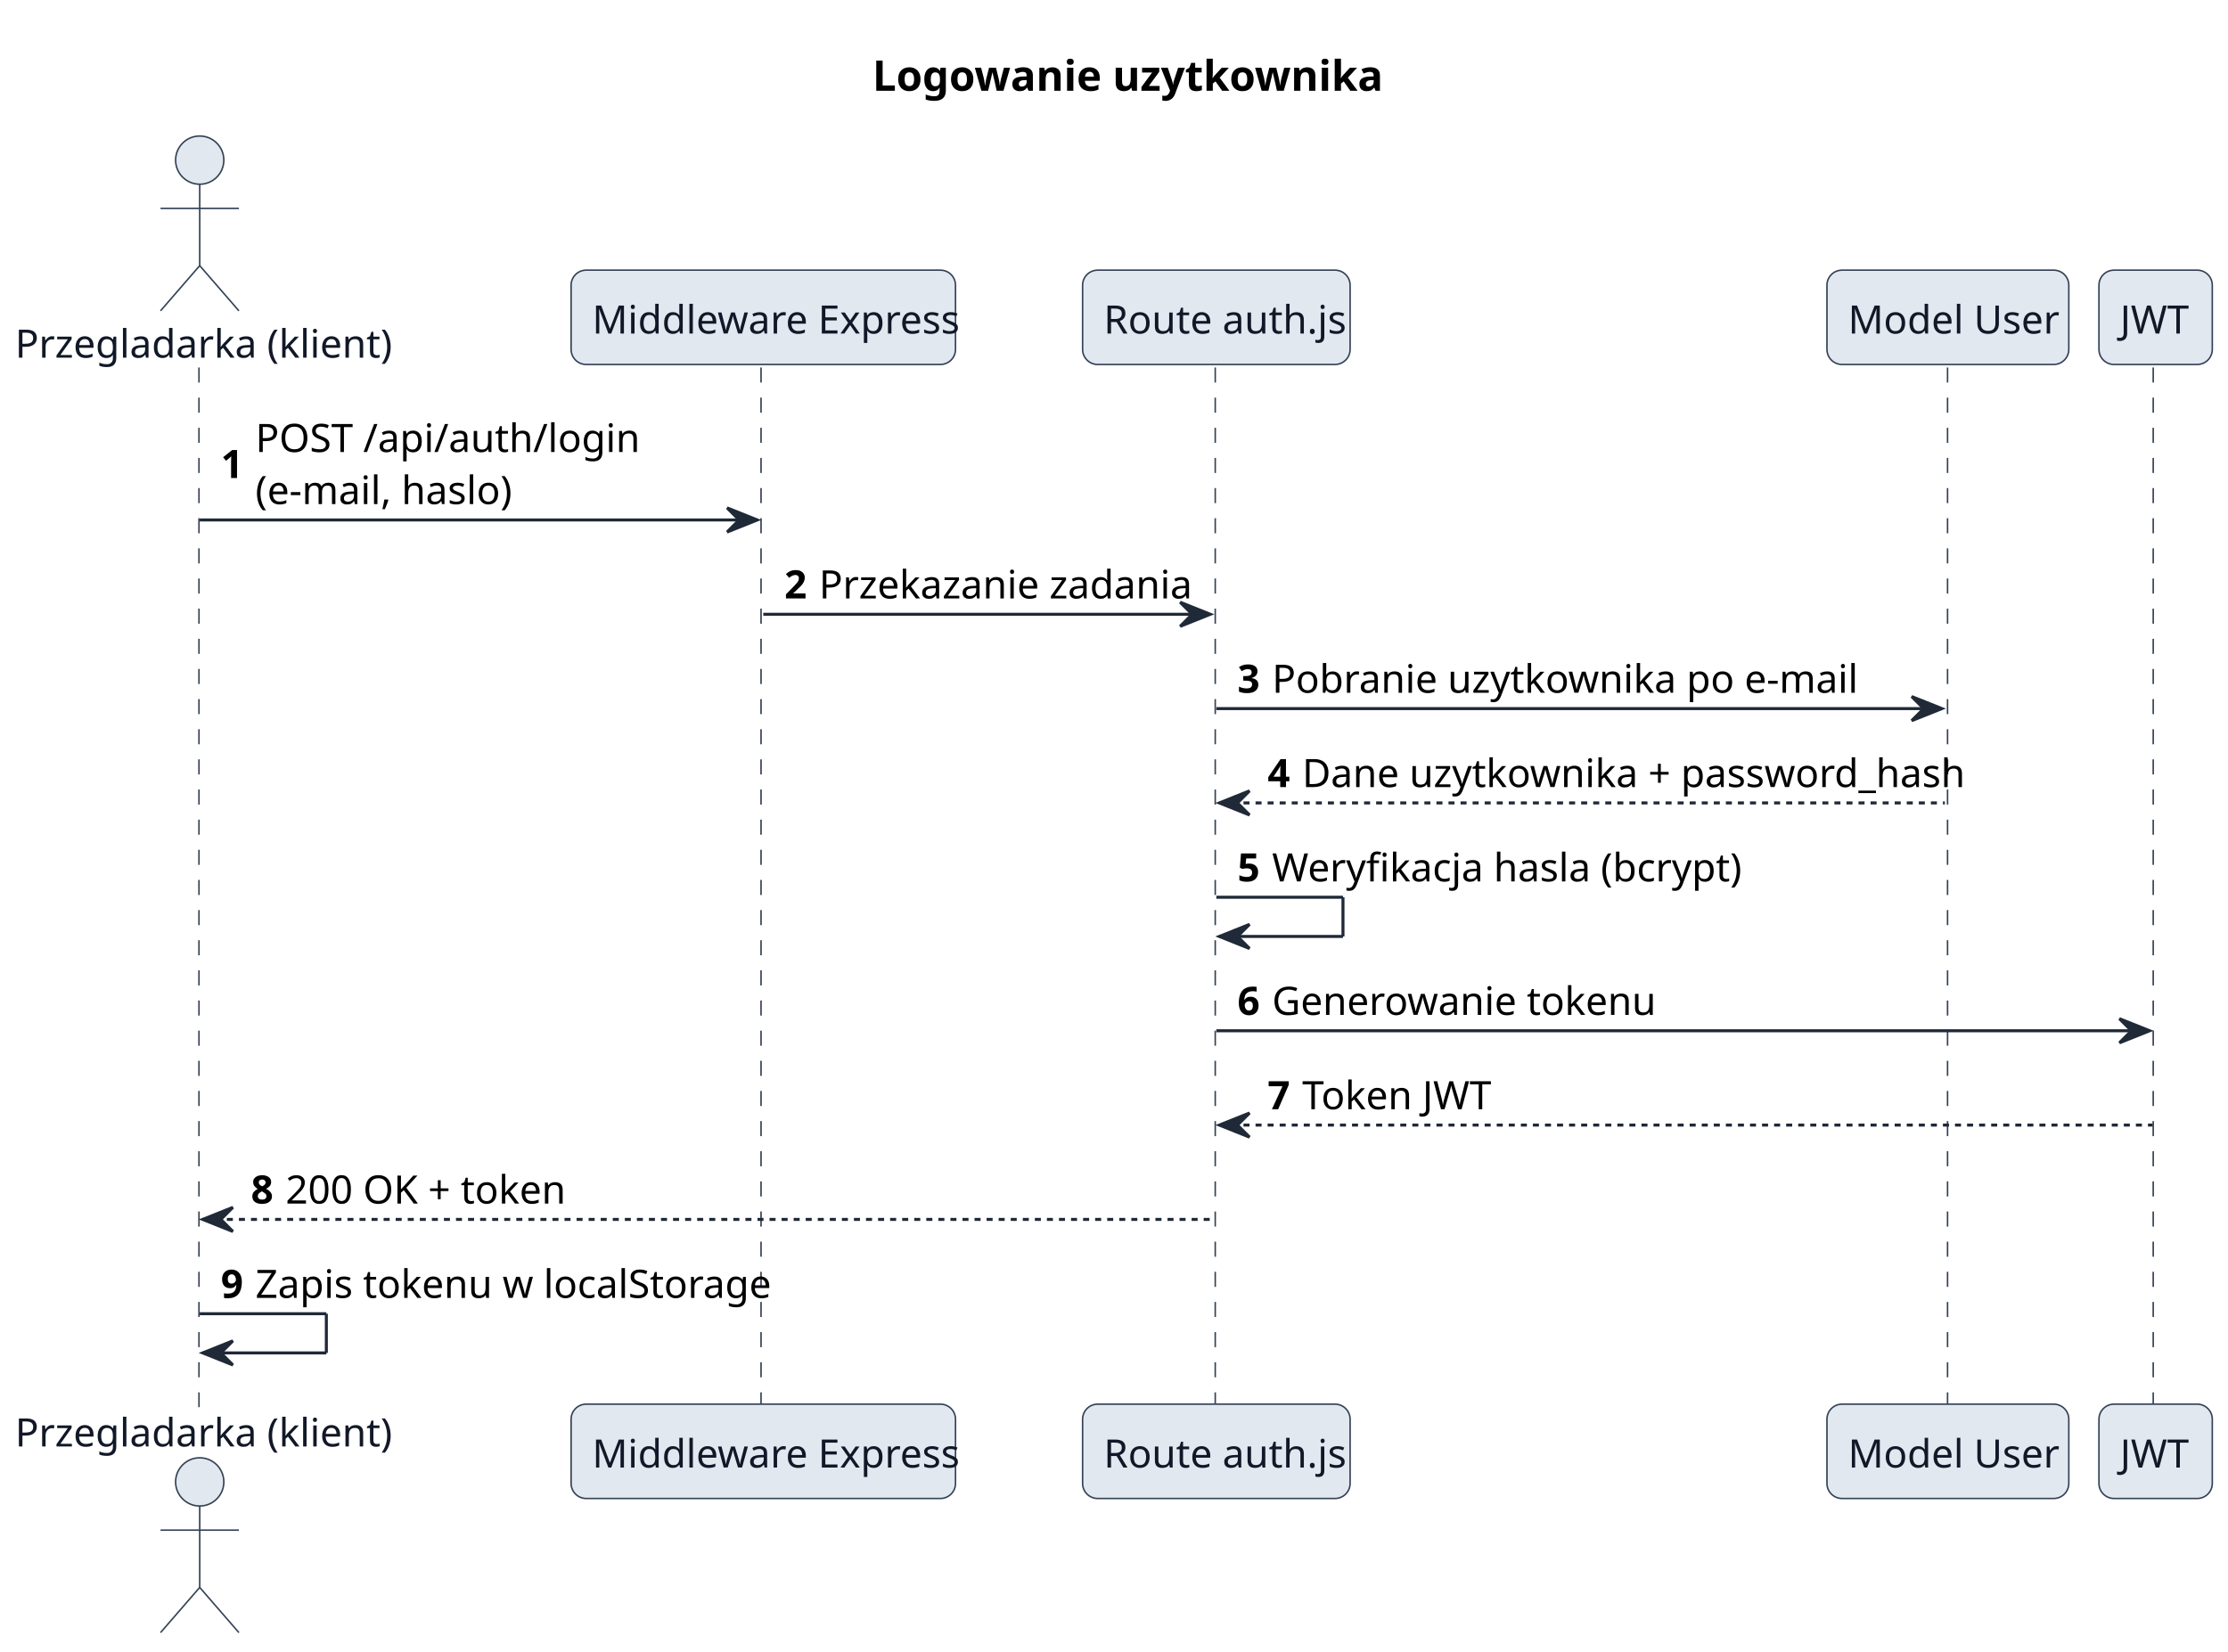
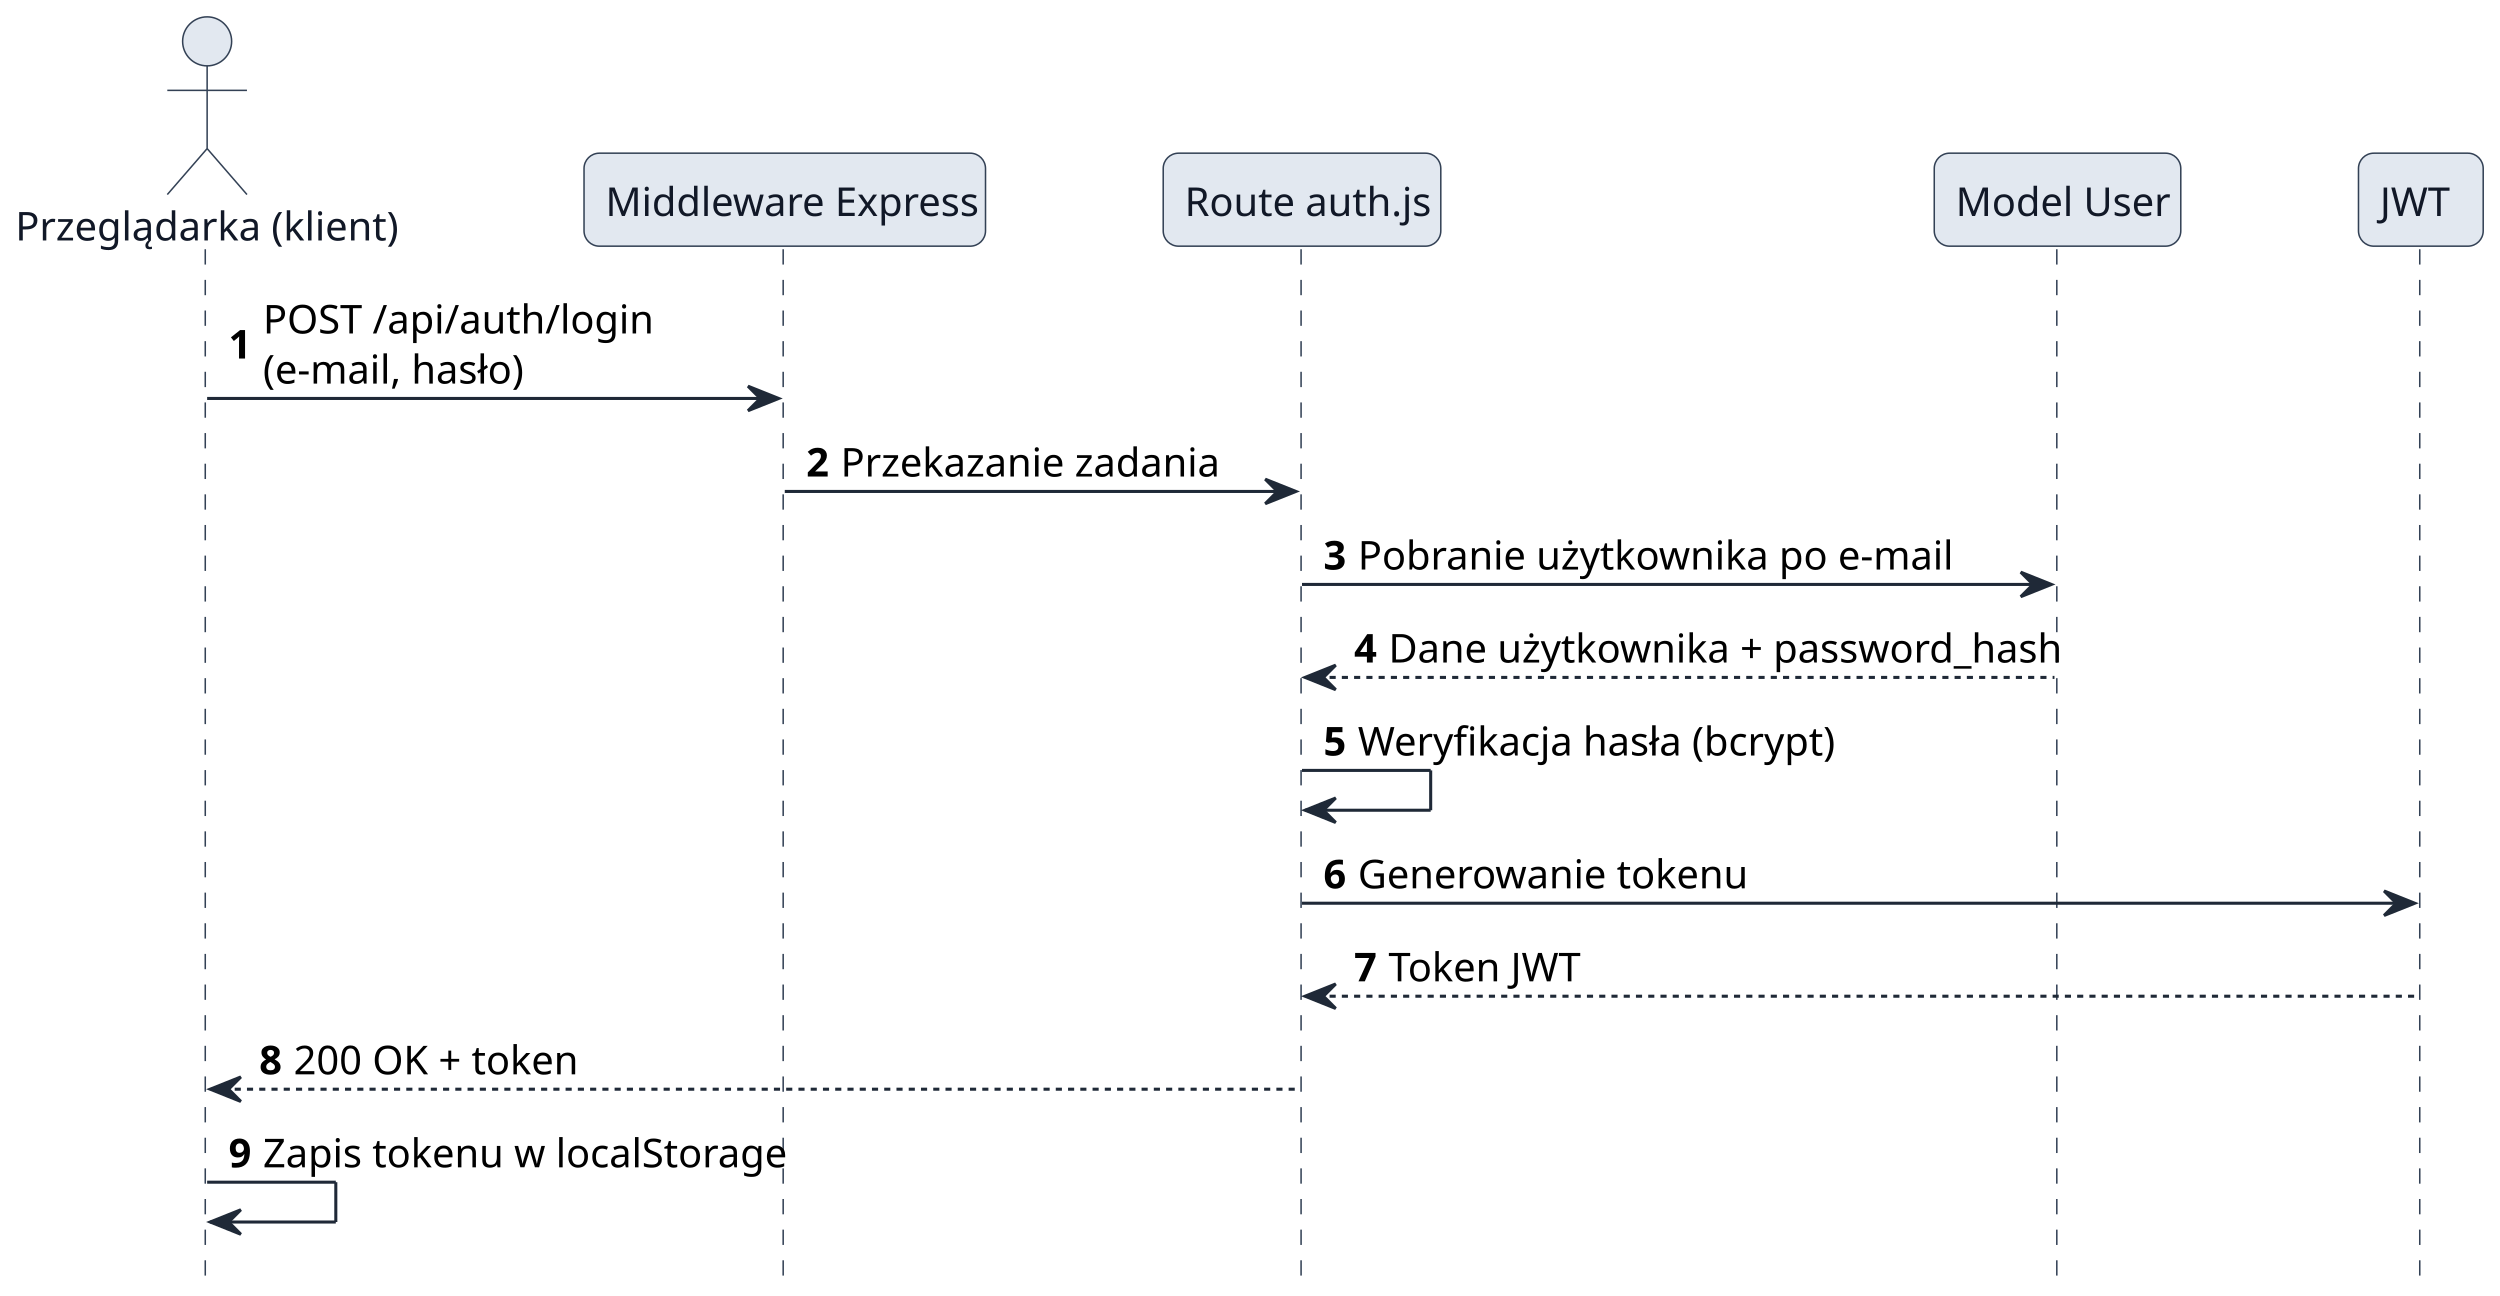
- <svg xmlns="http://www.w3.org/2000/svg" contentStyleType="text/css" data-diagram-type="SEQUENCE" height="548px" preserveAspectRatio="none" style="width:739px;height:548px;background:#FFFFFF;" version="1.1" viewBox="0 0 739 548" width="739px" zoomAndPan="magnify">
+ <svg xmlns="http://www.w3.org/2000/svg" contentStyleType="text/css" data-diagram-type="SEQUENCE" height="423px" preserveAspectRatio="none" style="width:816px;height:423px;background:#FFFFFF;" version="1.1" viewBox="0 0 816 423" width="816px" zoomAndPan="magnify">
  <defs />
  <g>
-     <text fill="#000000" font-family="'Segoe UI'" font-size="14" font-weight="bold" lengthAdjust="spacing" textLength="159.038" x="289.377" y="30.107">Logowanie uzytkownika</text>
    <g class="participant-lifeline" data-entity-uid="part1" data-qualified-name="K" id="part1-lifeline">
      <g>
-         <rect fill="#000000" fill-opacity="0" height="344.91" width="8" x="62.243" y="121.912" />
-         <line style="stroke:#334155;stroke-width:0.5;stroke-dasharray:5,5;" x1="66" x2="66" y1="121.912" y2="466.822" />
+         <rect fill="#000000" fill-opacity="0" height="335.516" width="8" x="63.608" y="81.352" />
+         <line style="stroke:#334155;stroke-width:0.5;stroke-dasharray:5,5;" x1="67" x2="67" y1="81.352" y2="416.867" />
      </g>
    </g>
    <g class="participant-lifeline" data-entity-uid="part2" data-qualified-name="M" id="part2-lifeline">
      <g>
-         <rect fill="#000000" fill-opacity="0" height="344.91" width="8" x="249.179" y="121.912" />
-         <line style="stroke:#334155;stroke-width:0.5;stroke-dasharray:5,5;" x1="252.428" x2="252.428" y1="121.912" y2="466.822" />
+         <rect fill="#000000" fill-opacity="0" height="335.516" width="8" x="252.15" y="81.352" />
+         <line style="stroke:#334155;stroke-width:0.5;stroke-dasharray:5,5;" x1="255.628" x2="255.628" y1="81.352" y2="416.867" />
      </g>
    </g>
    <g class="participant-lifeline" data-entity-uid="part3" data-qualified-name="R" id="part3-lifeline">
      <g>
-         <rect fill="#000000" fill-opacity="0" height="344.91" width="8" x="399.448" y="121.912" />
-         <line style="stroke:#334155;stroke-width:0.5;stroke-dasharray:5,5;" x1="403.082" x2="403.082" y1="121.912" y2="466.822" />
+         <rect fill="#000000" fill-opacity="0" height="335.516" width="8" x="420.974" y="81.352" />
+         <line style="stroke:#334155;stroke-width:0.5;stroke-dasharray:5,5;" x1="424.672" x2="424.672" y1="81.352" y2="416.867" />
      </g>
    </g>
    <g class="participant-lifeline" data-entity-uid="part4" data-qualified-name="U" id="part4-lifeline">
      <g>
-         <rect fill="#000000" fill-opacity="0" height="344.91" width="8" x="642.088" y="121.912" />
-         <line style="stroke:#334155;stroke-width:0.5;stroke-dasharray:5,5;" x1="645.978" x2="645.978" y1="121.912" y2="466.822" />
+         <rect fill="#000000" fill-opacity="0" height="335.516" width="8" x="667.575" y="81.352" />
+         <line style="stroke:#334155;stroke-width:0.5;stroke-dasharray:5,5;" x1="671.342" x2="671.342" y1="81.352" y2="416.867" />
      </g>
    </g>
    <g class="participant-lifeline" data-entity-uid="part5" data-qualified-name="J" id="part5-lifeline">
      <g>
-         <rect fill="#000000" fill-opacity="0" height="344.91" width="8" x="710.994" y="121.912" />
-         <line style="stroke:#334155;stroke-width:0.5;stroke-dasharray:5,5;" x1="714.197" x2="714.197" y1="121.912" y2="466.822" />
+         <rect fill="#000000" fill-opacity="0" height="335.516" width="8" x="786.163" y="81.352" />
+         <line style="stroke:#334155;stroke-width:0.5;stroke-dasharray:5,5;" x1="789.808" x2="789.808" y1="81.352" y2="416.867" />
      </g>
    </g>
    <g class="participant participant-head" data-entity-uid="part1" data-qualified-name="K" id="part1-head">
-       <text fill="#111827" font-family="'Segoe UI'" font-size="13" lengthAdjust="spacing" textLength="116.486" x="5" y="118.649">Przegladarka (klient)</text>
-       <ellipse cx="66.243" cy="53.121" fill="#E2E8F0" rx="8" ry="8" style="stroke:#334155;stroke-width:0.5;" />
-       <path d="M66.243,61.121 L66.243,88.121 M53.243,69.121 L79.243,69.121 M66.243,88.121 L53.243,103.121 M66.243,88.121 L79.243,103.121" fill="none" style="stroke:#334155;stroke-width:0.5;" />
-     </g>
-     <g class="participant participant-tail" data-entity-uid="part1" data-qualified-name="K" id="part1-tail">
-       <text fill="#111827" font-family="'Segoe UI'" font-size="13" lengthAdjust="spacing" textLength="116.486" x="5" y="479.851">Przegladarka (klient)</text>
-       <ellipse cx="66.243" cy="491.613" fill="#E2E8F0" rx="8" ry="8" style="stroke:#334155;stroke-width:0.5;" />
-       <path d="M66.243,499.613 L66.243,526.613 M53.243,507.613 L79.243,507.613 M66.243,526.613 L53.243,541.613 M66.243,526.613 L79.243,541.613" fill="none" style="stroke:#334155;stroke-width:0.5;" />
+       <text fill="#111827" font-family="'Book Antiqua'" font-size="13" lengthAdjust="spacing" textLength="119.215" x="5" y="78.495">Przeglądarka (klient)</text>
+       <ellipse cx="67.608" cy="13.5" fill="#E2E8F0" rx="8" ry="8" style="stroke:#334155;stroke-width:0.5;" />
+       <path d="M67.608,21.5 L67.608,48.5 M54.608,29.5 L80.608,29.5 M67.608,48.5 L54.608,63.5 M67.608,48.5 L80.608,63.5" fill="none" style="stroke:#334155;stroke-width:0.5;" />
    </g>
    <g class="participant participant-head" data-entity-uid="part2" data-qualified-name="M" id="part2-head">
-       <rect fill="#E2E8F0" height="31.291" rx="5" ry="5" style="stroke:#334155;stroke-width:0.5;" width="127.502" x="189.428" y="89.621" />
-       <text fill="#111827" font-family="'Segoe UI'" font-size="13" lengthAdjust="spacing" textLength="113.502" x="196.428" y="110.649">Middleware Express</text>
-     </g>
-     <g class="participant participant-tail" data-entity-uid="part2" data-qualified-name="M" id="part2-tail">
-       <rect fill="#E2E8F0" height="31.291" rx="5" ry="5" style="stroke:#334155;stroke-width:0.5;" width="127.502" x="189.428" y="465.822" />
-       <text fill="#111827" font-family="'Segoe UI'" font-size="13" lengthAdjust="spacing" textLength="113.502" x="196.428" y="486.851">Middleware Express</text>
+       <rect fill="#E2E8F0" height="30.352" rx="5" ry="5" style="stroke:#334155;stroke-width:0.5;" width="131.044" x="190.628" y="50" />
+       <text fill="#111827" font-family="'Book Antiqua'" font-size="13" lengthAdjust="spacing" textLength="117.044" x="197.628" y="70.495">Middleware Express</text>
    </g>
    <g class="participant participant-head" data-entity-uid="part3" data-qualified-name="R" id="part3-head">
-       <rect fill="#E2E8F0" height="31.291" rx="5" ry="5" style="stroke:#334155;stroke-width:0.5;" width="88.731" x="359.082" y="89.621" />
-       <text fill="#111827" font-family="'Segoe UI'" font-size="13" lengthAdjust="spacing" textLength="74.731" x="366.082" y="110.649">Route auth.js</text>
-     </g>
-     <g class="participant participant-tail" data-entity-uid="part3" data-qualified-name="R" id="part3-tail">
-       <rect fill="#E2E8F0" height="31.291" rx="5" ry="5" style="stroke:#334155;stroke-width:0.5;" width="88.731" x="359.082" y="465.822" />
-       <text fill="#111827" font-family="'Segoe UI'" font-size="13" lengthAdjust="spacing" textLength="74.731" x="366.082" y="486.851">Route auth.js</text>
+       <rect fill="#E2E8F0" height="30.352" rx="5" ry="5" style="stroke:#334155;stroke-width:0.5;" width="90.603" x="379.672" y="50" />
+       <text fill="#111827" font-family="'Book Antiqua'" font-size="13" lengthAdjust="spacing" textLength="76.603" x="386.672" y="70.495">Route auth.js</text>
    </g>
    <g class="participant participant-head" data-entity-uid="part4" data-qualified-name="U" id="part4-head">
-       <rect fill="#E2E8F0" height="31.291" rx="5" ry="5" style="stroke:#334155;stroke-width:0.5;" width="80.219" x="605.978" y="89.621" />
-       <text fill="#111827" font-family="'Segoe UI'" font-size="13" lengthAdjust="spacing" textLength="66.219" x="612.978" y="110.649">Model User</text>
-     </g>
-     <g class="participant participant-tail" data-entity-uid="part4" data-qualified-name="U" id="part4-tail">
-       <rect fill="#E2E8F0" height="31.291" rx="5" ry="5" style="stroke:#334155;stroke-width:0.5;" width="80.219" x="605.978" y="465.822" />
-       <text fill="#111827" font-family="'Segoe UI'" font-size="13" lengthAdjust="spacing" textLength="66.219" x="612.978" y="486.851">Model User</text>
+       <rect fill="#E2E8F0" height="30.352" rx="5" ry="5" style="stroke:#334155;stroke-width:0.5;" width="80.466" x="631.342" y="50" />
+       <text fill="#111827" font-family="'Book Antiqua'" font-size="13" lengthAdjust="spacing" textLength="66.466" x="638.342" y="70.495">Model User</text>
    </g>
    <g class="participant participant-head" data-entity-uid="part5" data-qualified-name="J" id="part5-head">
-       <rect fill="#E2E8F0" height="31.291" rx="5" ry="5" style="stroke:#334155;stroke-width:0.5;" width="37.594" x="696.197" y="89.621" />
-       <text fill="#111827" font-family="'Segoe UI'" font-size="13" lengthAdjust="spacing" textLength="23.594" x="703.197" y="110.649">JWT</text>
-     </g>
-     <g class="participant participant-tail" data-entity-uid="part5" data-qualified-name="J" id="part5-tail">
-       <rect fill="#E2E8F0" height="31.291" rx="5" ry="5" style="stroke:#334155;stroke-width:0.5;" width="37.594" x="696.197" y="465.822" />
-       <text fill="#111827" font-family="'Segoe UI'" font-size="13" lengthAdjust="spacing" textLength="23.594" x="703.197" y="486.851">JWT</text>
+       <rect fill="#E2E8F0" height="30.352" rx="5" ry="5" style="stroke:#334155;stroke-width:0.5;" width="40.711" x="769.808" y="50" />
+       <text fill="#111827" font-family="'Book Antiqua'" font-size="13" lengthAdjust="spacing" textLength="26.711" x="776.808" y="70.495">JWT</text>
    </g>
    <g class="message" data-entity-1="part1" data-entity-2="part2" id="msg1">
-       <polygon fill="#1F2937" points="241.179,168.494,251.179,172.494,241.179,176.494,245.179,172.494" style="stroke:#1F2937;stroke-width:1;" />
-       <line style="stroke:#1F2937;stroke-width:1;" x1="66.243" x2="247.179" y1="172.494" y2="172.494" />
-       <text fill="#000000" font-family="'Segoe UI'" font-size="13" font-weight="bold" lengthAdjust="spacing" textLength="7.478" x="73.243" y="158.586">1</text>
-       <text fill="#000000" font-family="'Segoe UI'" font-size="13" lengthAdjust="spacing" textLength="121.621" x="84.721" y="149.94">POST /api/auth/login</text>
-       <text fill="#000000" font-family="'Segoe UI'" font-size="13" lengthAdjust="spacing" textLength="80.584" x="84.721" y="167.231">(e-mail, haslo)</text>
+       <polygon fill="#1F2937" points="244.15,126.055,254.15,130.055,244.15,134.055,248.15,130.055" style="stroke:#1F2937;stroke-width:1;" />
+       <line style="stroke:#1F2937;stroke-width:1;" x1="67.608" x2="250.15" y1="130.055" y2="130.055" />
+       <text fill="#000000" font-family="'Book Antiqua'" font-size="13" font-weight="bold" lengthAdjust="spacing" textLength="7.23" x="74.608" y="117.022">1</text>
+       <text fill="#000000" font-family="'Book Antiqua'" font-size="13" lengthAdjust="spacing" textLength="119.958" x="85.838" y="108.847">POST /api/auth/login</text>
+       <text fill="#000000" font-family="'Book Antiqua'" font-size="13" lengthAdjust="spacing" textLength="82.355" x="85.838" y="125.198">(e-mail, hasło)</text>
    </g>
    <g class="message" data-entity-1="part2" data-entity-2="part3" id="msg2">
-       <polygon fill="#1F2937" points="391.448,199.785,401.448,203.785,391.448,207.785,395.448,203.785" style="stroke:#1F2937;stroke-width:1;" />
-       <line style="stroke:#1F2937;stroke-width:1;" x1="253.179" x2="397.448" y1="203.785" y2="203.785" />
-       <text fill="#000000" font-family="'Segoe UI'" font-size="13" font-weight="bold" lengthAdjust="spacing" textLength="7.478" x="260.179" y="198.523">2</text>
-       <text fill="#000000" font-family="'Segoe UI'" font-size="13" lengthAdjust="spacing" textLength="114.791" x="271.657" y="198.523">Przekazanie zadania</text>
+       <polygon fill="#1F2937" points="412.974,156.406,422.974,160.406,412.974,164.406,416.974,160.406" style="stroke:#1F2937;stroke-width:1;" />
+       <line style="stroke:#1F2937;stroke-width:1;" x1="256.15" x2="418.974" y1="160.406" y2="160.406" />
+       <text fill="#000000" font-family="'Book Antiqua'" font-size="13" font-weight="bold" lengthAdjust="spacing" textLength="7.23" x="263.15" y="155.55">2</text>
+       <text fill="#000000" font-family="'Book Antiqua'" font-size="13" lengthAdjust="spacing" textLength="120.688" x="274.38" y="155.55">Przekazanie zadania</text>
    </g>
    <g class="message" data-entity-1="part3" data-entity-2="part4" id="msg3">
-       <polygon fill="#1F2937" points="634.088,231.076,644.088,235.076,634.088,239.076,638.088,235.076" style="stroke:#1F2937;stroke-width:1;" />
-       <line style="stroke:#1F2937;stroke-width:1;" x1="403.448" x2="640.088" y1="235.076" y2="235.076" />
-       <text fill="#000000" font-family="'Segoe UI'" font-size="13" font-weight="bold" lengthAdjust="spacing" textLength="7.478" x="410.448" y="229.814">3</text>
-       <text fill="#000000" font-family="'Segoe UI'" font-size="13" lengthAdjust="spacing" textLength="184.012" x="421.925" y="229.814">Pobranie uzytkownika po e-mail</text>
+       <polygon fill="#1F2937" points="659.575,186.758,669.575,190.758,659.575,194.758,663.575,190.758" style="stroke:#1F2937;stroke-width:1;" />
+       <line style="stroke:#1F2937;stroke-width:1;" x1="424.974" x2="665.575" y1="190.758" y2="190.758" />
+       <text fill="#000000" font-family="'Book Antiqua'" font-size="13" font-weight="bold" lengthAdjust="spacing" textLength="7.23" x="431.974" y="185.901">3</text>
+       <text fill="#000000" font-family="'Book Antiqua'" font-size="13" lengthAdjust="spacing" textLength="183.536" x="443.204" y="185.901">Pobranie użytkownika po e-mail</text>
    </g>
    <g class="message" data-entity-1="part4" data-entity-2="part3" id="msg4">
-       <polygon fill="#1F2937" points="414.448,262.367,404.448,266.367,414.448,270.367,410.448,266.367" style="stroke:#1F2937;stroke-width:1;" />
-       <line style="stroke:#1F2937;stroke-width:1;stroke-dasharray:2,2;" x1="408.448" x2="645.088" y1="266.367" y2="266.367" />
-       <text fill="#000000" font-family="'Segoe UI'" font-size="13" font-weight="bold" lengthAdjust="spacing" textLength="7.478" x="420.448" y="261.104">4</text>
-       <text fill="#000000" font-family="'Segoe UI'" font-size="13" lengthAdjust="spacing" textLength="207.162" x="431.925" y="261.104">Dane uzytkownika + password_hash</text>
+       <polygon fill="#1F2937" points="435.974,217.109,425.974,221.109,435.974,225.109,431.974,221.109" style="stroke:#1F2937;stroke-width:1;" />
+       <line style="stroke:#1F2937;stroke-width:1;stroke-dasharray:2,2;" x1="429.974" x2="670.575" y1="221.109" y2="221.109" />
+       <text fill="#000000" font-family="'Book Antiqua'" font-size="13" font-weight="bold" lengthAdjust="spacing" textLength="7.23" x="441.974" y="216.253">4</text>
+       <text fill="#000000" font-family="'Book Antiqua'" font-size="13" lengthAdjust="spacing" textLength="211.371" x="453.204" y="216.253">Dane użytkownika + password_hash</text>
    </g>
    <g class="message" data-entity-1="part3" data-entity-2="part3" id="msg5">
-       <line style="stroke:#1F2937;stroke-width:1;" x1="403.448" x2="445.448" y1="297.658" y2="297.658" />
-       <line style="stroke:#1F2937;stroke-width:1;" x1="445.448" x2="445.448" y1="297.658" y2="310.658" />
-       <line style="stroke:#1F2937;stroke-width:1;" x1="404.448" x2="445.448" y1="310.658" y2="310.658" />
-       <polygon fill="#1F2937" points="414.448,306.658,404.448,310.658,414.448,314.658,410.448,310.658" style="stroke:#1F2937;stroke-width:1;" />
-       <text fill="#000000" font-family="'Segoe UI'" font-size="13" font-weight="bold" lengthAdjust="spacing" textLength="7.478" x="410.448" y="292.396">5</text>
-       <text fill="#000000" font-family="'Segoe UI'" font-size="13" lengthAdjust="spacing" textLength="146.536" x="421.925" y="292.396">Weryfikacja hasla (bcrypt)</text>
+       <line style="stroke:#1F2937;stroke-width:1;" x1="424.974" x2="466.974" y1="251.461" y2="251.461" />
+       <line style="stroke:#1F2937;stroke-width:1;" x1="466.974" x2="466.974" y1="251.461" y2="264.461" />
+       <line style="stroke:#1F2937;stroke-width:1;" x1="425.974" x2="466.974" y1="264.461" y2="264.461" />
+       <polygon fill="#1F2937" points="435.974,260.461,425.974,264.461,435.974,268.461,431.974,264.461" style="stroke:#1F2937;stroke-width:1;" />
+       <text fill="#000000" font-family="'Book Antiqua'" font-size="13" font-weight="bold" lengthAdjust="spacing" textLength="7.23" x="431.974" y="246.605">5</text>
+       <text fill="#000000" font-family="'Book Antiqua'" font-size="13" lengthAdjust="spacing" textLength="149.538" x="443.204" y="246.605">Weryfikacja hasła (bcrypt)</text>
    </g>
    <g class="message" data-entity-1="part3" data-entity-2="part5" id="msg6">
-       <polygon fill="#1F2937" points="702.994,337.949,712.994,341.949,702.994,345.949,706.994,341.949" style="stroke:#1F2937;stroke-width:1;" />
-       <line style="stroke:#1F2937;stroke-width:1;" x1="403.448" x2="708.994" y1="341.949" y2="341.949" />
-       <text fill="#000000" font-family="'Segoe UI'" font-size="13" font-weight="bold" lengthAdjust="spacing" textLength="7.478" x="410.448" y="336.687">6</text>
-       <text fill="#000000" font-family="'Segoe UI'" font-size="13" lengthAdjust="spacing" textLength="118.879" x="421.925" y="336.687">Generowanie tokenu</text>
+       <polygon fill="#1F2937" points="778.163,290.812,788.163,294.812,778.163,298.812,782.163,294.812" style="stroke:#1F2937;stroke-width:1;" />
+       <line style="stroke:#1F2937;stroke-width:1;" x1="424.974" x2="784.163" y1="294.812" y2="294.812" />
+       <text fill="#000000" font-family="'Book Antiqua'" font-size="13" font-weight="bold" lengthAdjust="spacing" textLength="7.23" x="431.974" y="289.956">6</text>
+       <text fill="#000000" font-family="'Book Antiqua'" font-size="13" lengthAdjust="spacing" textLength="119.971" x="443.204" y="289.956">Generowanie tokenu</text>
    </g>
    <g class="message" data-entity-1="part5" data-entity-2="part3" id="msg7">
-       <polygon fill="#1F2937" points="414.448,369.24,404.448,373.24,414.448,377.24,410.448,373.24" style="stroke:#1F2937;stroke-width:1;" />
-       <line style="stroke:#1F2937;stroke-width:1;stroke-dasharray:2,2;" x1="408.448" x2="713.994" y1="373.24" y2="373.24" />
-       <text fill="#000000" font-family="'Segoe UI'" font-size="13" font-weight="bold" lengthAdjust="spacing" textLength="7.478" x="420.448" y="367.978">7</text>
-       <text fill="#000000" font-family="'Segoe UI'" font-size="13" lengthAdjust="spacing" textLength="62.201" x="431.925" y="367.978">Token JWT</text>
+       <polygon fill="#1F2937" points="435.974,321.164,425.974,325.164,435.974,329.164,431.974,325.164" style="stroke:#1F2937;stroke-width:1;" />
+       <line style="stroke:#1F2937;stroke-width:1;stroke-dasharray:2,2;" x1="429.974" x2="789.163" y1="325.164" y2="325.164" />
+       <text fill="#000000" font-family="'Book Antiqua'" font-size="13" font-weight="bold" lengthAdjust="spacing" textLength="7.23" x="441.974" y="320.308">7</text>
+       <text fill="#000000" font-family="'Book Antiqua'" font-size="13" lengthAdjust="spacing" textLength="66.454" x="453.204" y="320.308">Token JWT</text>
    </g>
    <g class="message" data-entity-1="part3" data-entity-2="part1" id="msg8">
-       <polygon fill="#1F2937" points="77.243,400.531,67.243,404.531,77.243,408.531,73.243,404.531" style="stroke:#1F2937;stroke-width:1;" />
-       <line style="stroke:#1F2937;stroke-width:1;stroke-dasharray:2,2;" x1="71.243" x2="402.448" y1="404.531" y2="404.531" />
-       <text fill="#000000" font-family="'Segoe UI'" font-size="13" font-weight="bold" lengthAdjust="spacing" textLength="7.478" x="83.243" y="399.269">8</text>
-       <text fill="#000000" font-family="'Segoe UI'" font-size="13" lengthAdjust="spacing" textLength="90.581" x="94.721" y="399.269">200 OK + token</text>
+       <polygon fill="#1F2937" points="78.608,351.516,68.608,355.516,78.608,359.516,74.608,355.516" style="stroke:#1F2937;stroke-width:1;" />
+       <line style="stroke:#1F2937;stroke-width:1;stroke-dasharray:2,2;" x1="72.608" x2="423.974" y1="355.516" y2="355.516" />
+       <text fill="#000000" font-family="'Book Antiqua'" font-size="13" font-weight="bold" lengthAdjust="spacing" textLength="7.23" x="84.608" y="350.659">8</text>
+       <text fill="#000000" font-family="'Book Antiqua'" font-size="13" lengthAdjust="spacing" textLength="90.702" x="95.838" y="350.659">200 OK + token</text>
    </g>
    <g class="message" data-entity-1="part1" data-entity-2="part1" id="msg9">
-       <line style="stroke:#1F2937;stroke-width:1;" x1="66.243" x2="108.243" y1="435.822" y2="435.822" />
-       <line style="stroke:#1F2937;stroke-width:1;" x1="108.243" x2="108.243" y1="435.822" y2="448.822" />
-       <line style="stroke:#1F2937;stroke-width:1;" x1="67.243" x2="108.243" y1="448.822" y2="448.822" />
-       <polygon fill="#1F2937" points="77.243,444.822,67.243,448.822,77.243,452.822,73.243,448.822" style="stroke:#1F2937;stroke-width:1;" />
-       <text fill="#000000" font-family="'Segoe UI'" font-size="13" font-weight="bold" lengthAdjust="spacing" textLength="7.478" x="73.243" y="430.56">9</text>
-       <text fill="#000000" font-family="'Segoe UI'" font-size="13" lengthAdjust="spacing" textLength="161.459" x="84.721" y="430.56">Zapis tokenu w localStorage</text>
+       <line style="stroke:#1F2937;stroke-width:1;" x1="67.608" x2="109.608" y1="385.867" y2="385.867" />
+       <line style="stroke:#1F2937;stroke-width:1;" x1="109.608" x2="109.608" y1="385.867" y2="398.867" />
+       <line style="stroke:#1F2937;stroke-width:1;" x1="68.608" x2="109.608" y1="398.867" y2="398.867" />
+       <polygon fill="#1F2937" points="78.608,394.867,68.608,398.867,78.608,402.867,74.608,398.867" style="stroke:#1F2937;stroke-width:1;" />
+       <text fill="#000000" font-family="'Book Antiqua'" font-size="13" font-weight="bold" lengthAdjust="spacing" textLength="7.23" x="74.608" y="381.011">9</text>
+       <text fill="#000000" font-family="'Book Antiqua'" font-size="13" lengthAdjust="spacing" textLength="163.312" x="85.838" y="381.011">Zapis tokenu w localStorage</text>
    </g>
  </g>
</svg>
